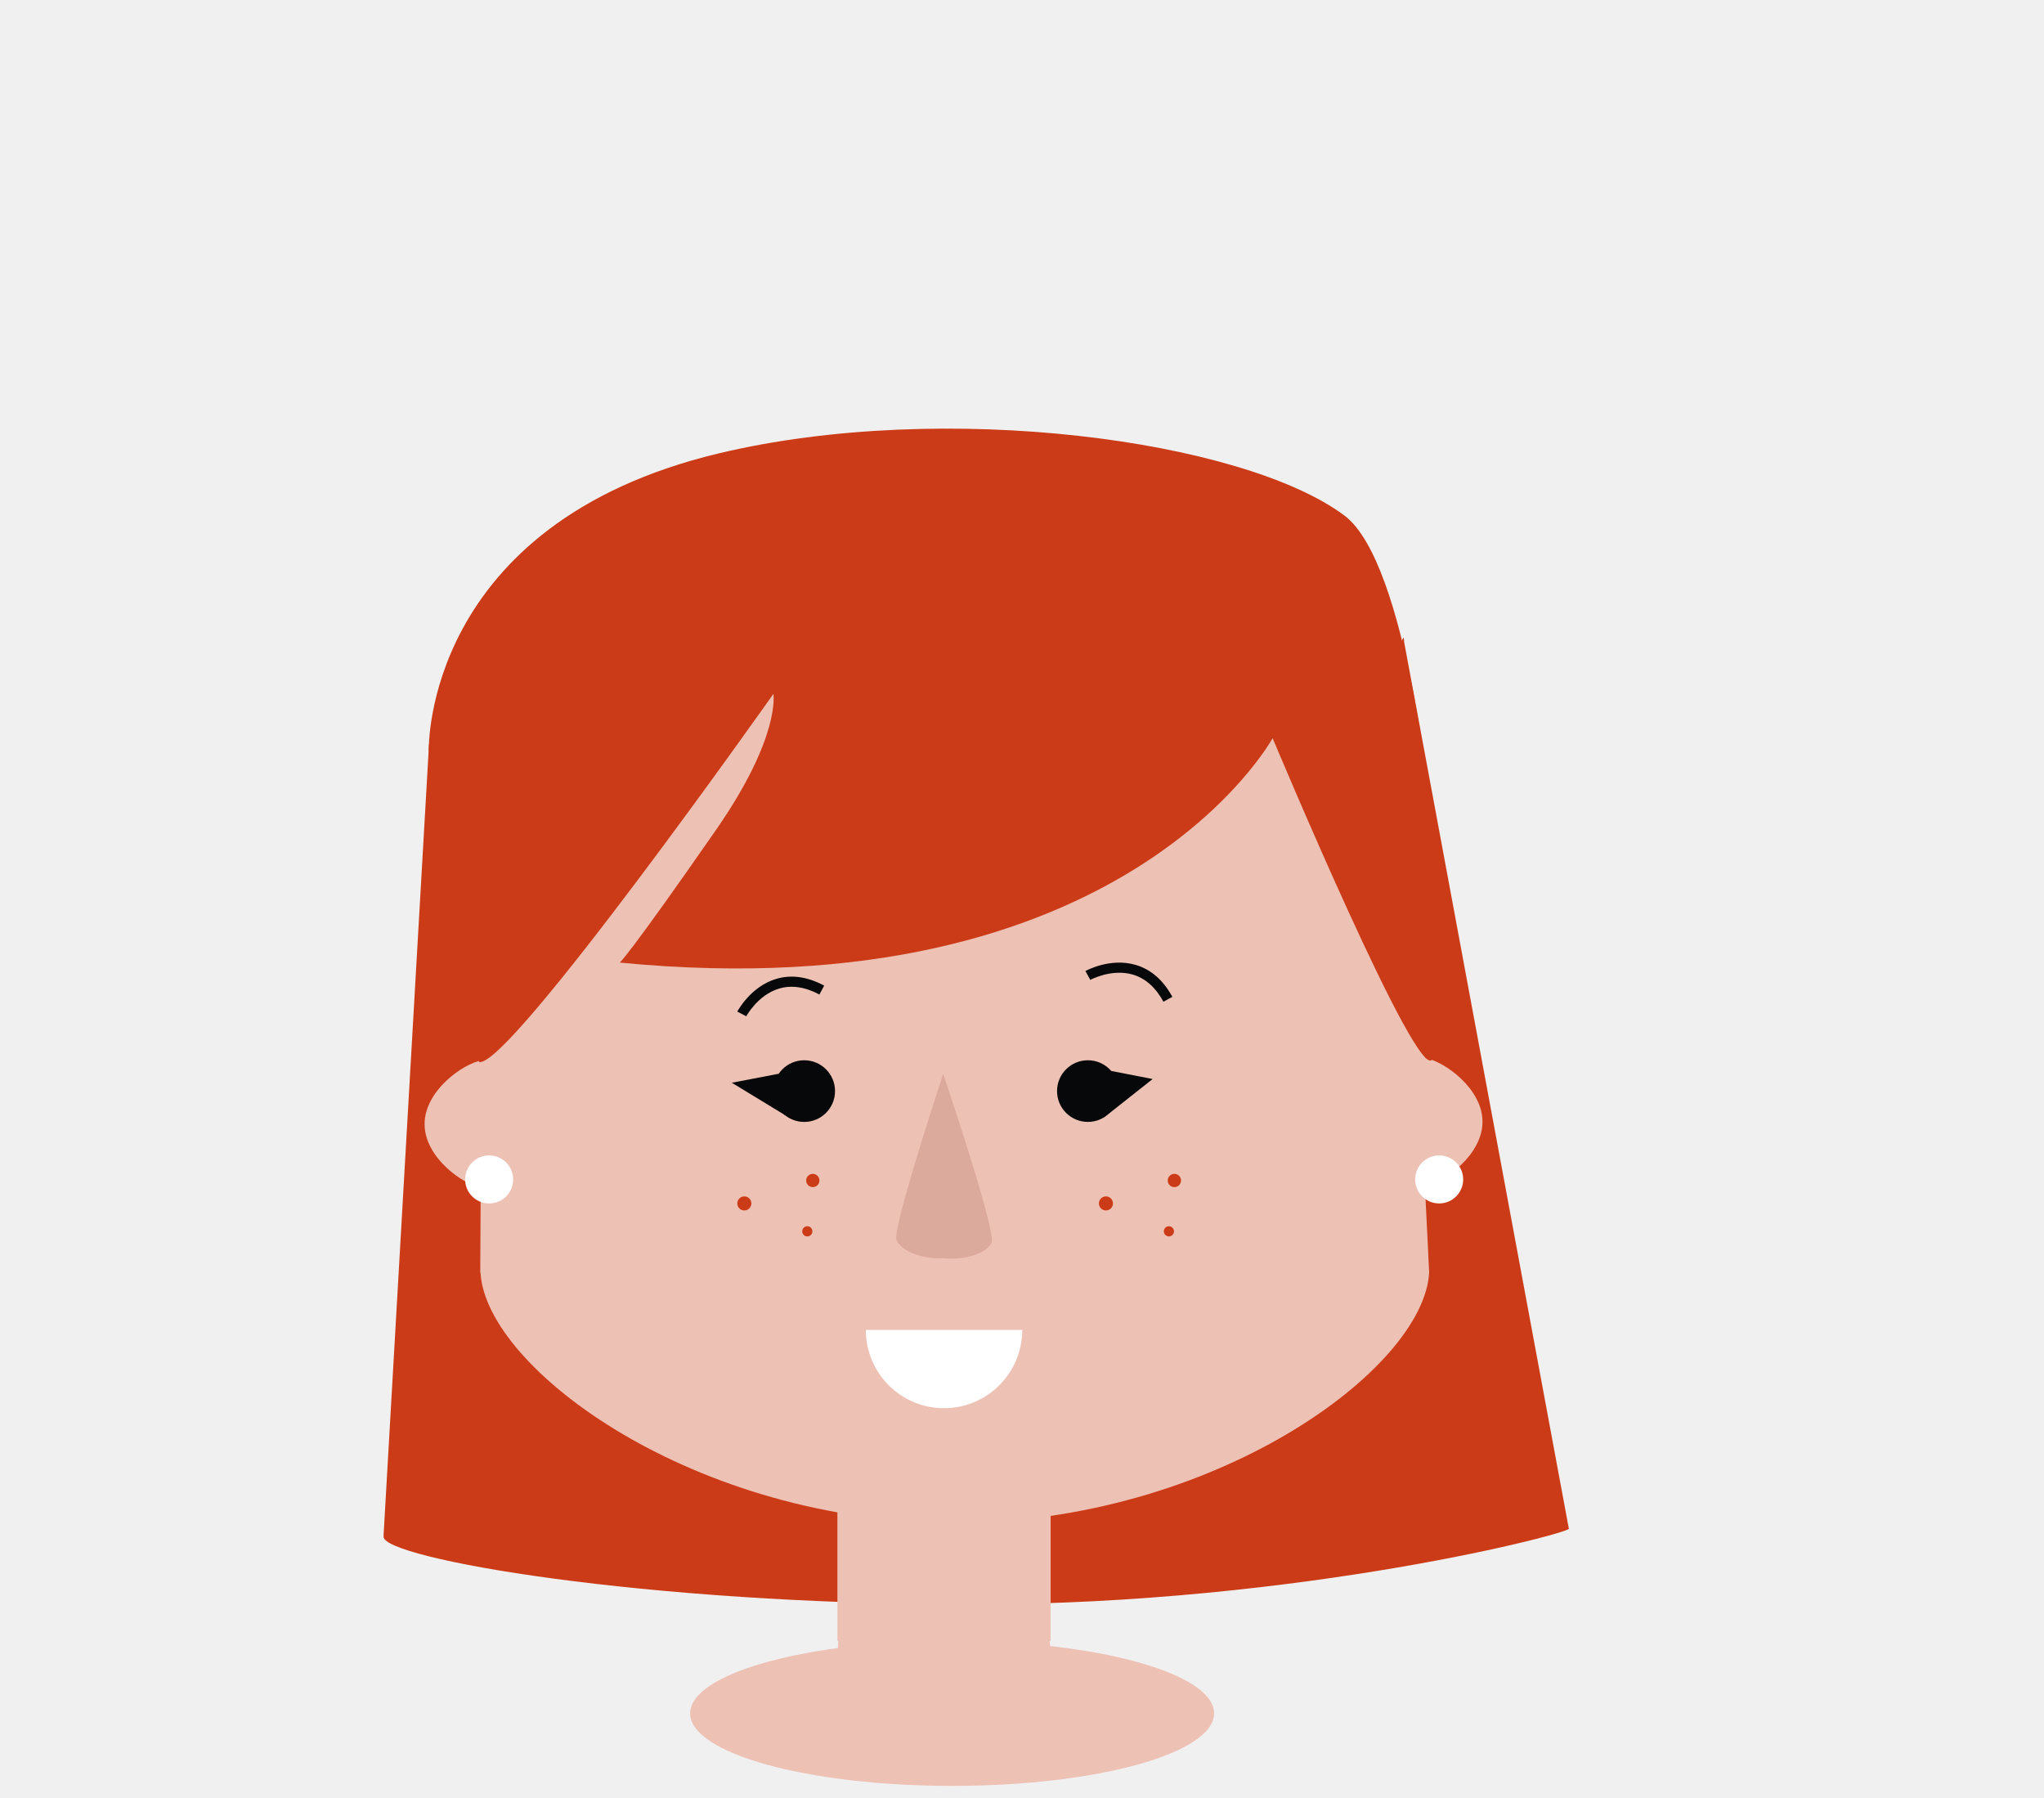
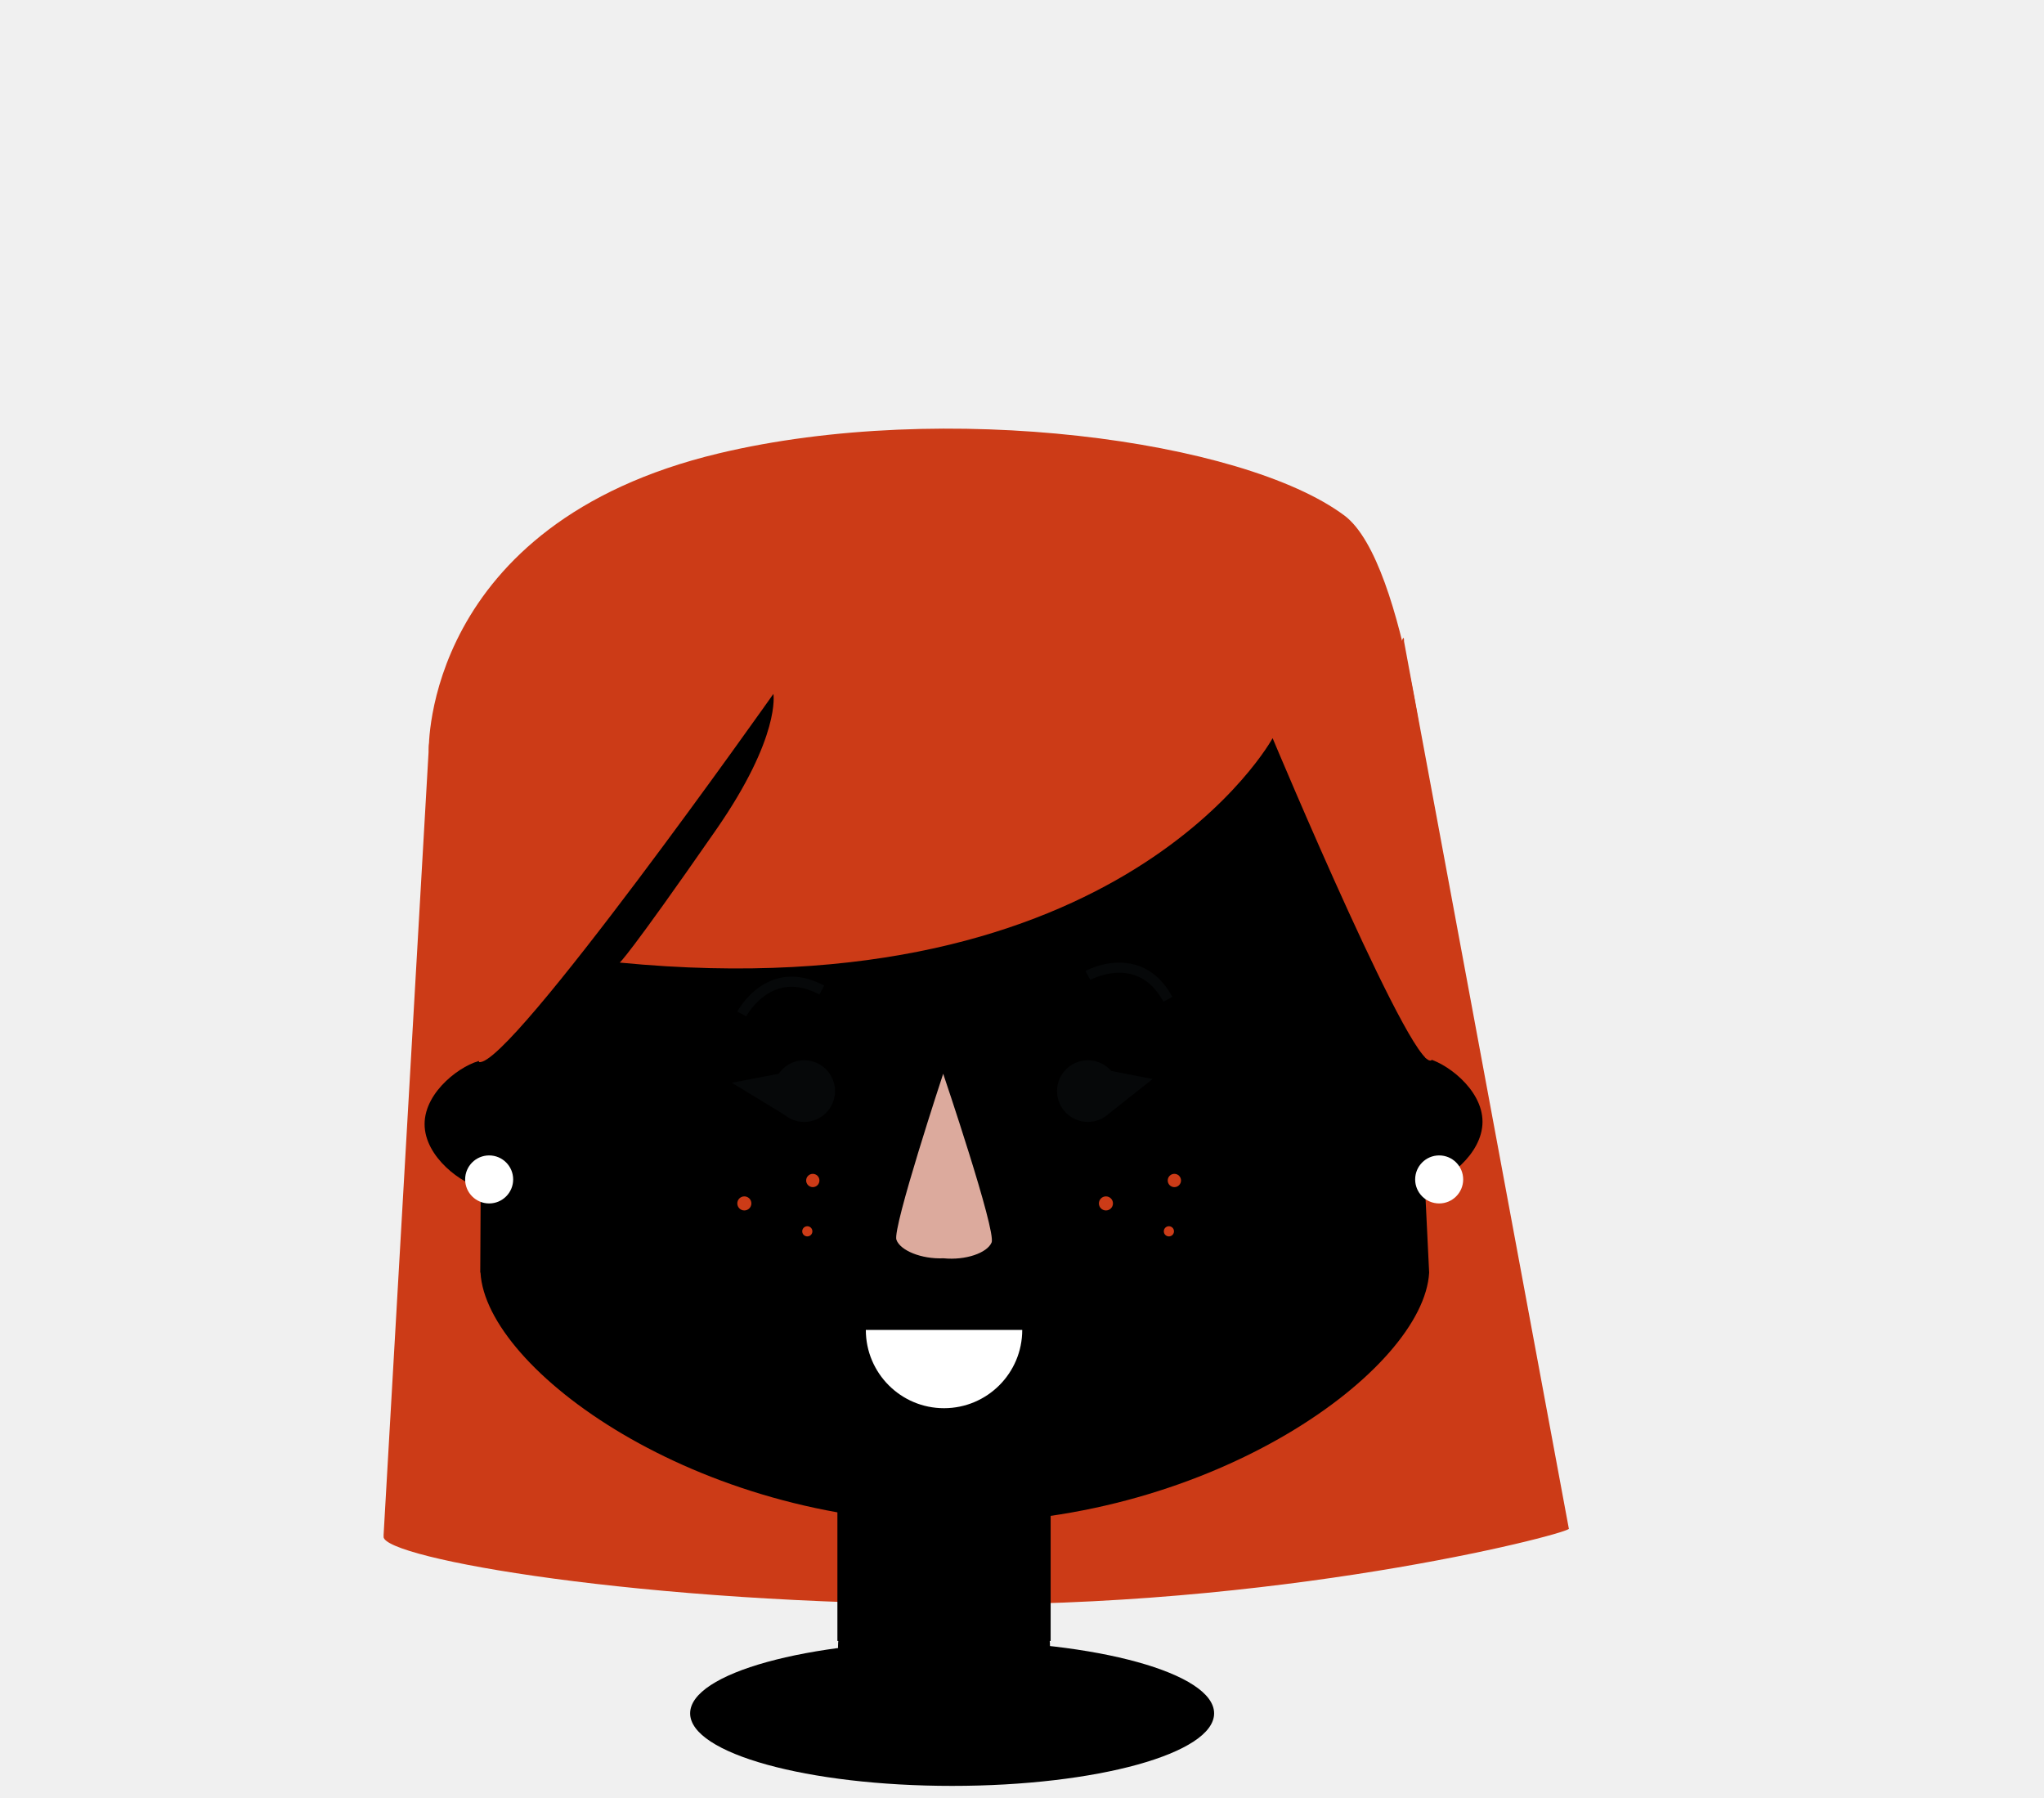
<svg x="0px" y="0px" width="173.998px" height="153.019px" viewBox="0 0 173.998 153.019">
  <path fill="#CC3B17" d="M133.547,130.107l-14.024-75.492c0-2.123-1.609,7.176-4.262,7.176H41.604c-2.649,0-5.102-0.246-5.102,1.877L32.65,130.73c0,0.014,0.015,0.022,0.018,0.036c-0.003,0.015-0.018,0.03-0.018,0.044c0,1.826,21.924,5.759,50.109,5.759C110.942,136.569,134.304,130.334,133.547,130.107z" />
-   <g fill="#EEC1B5">
+   <g class="fill-piel-w">
    <path d="M121.402,73.466c0-17.896-17.984-32.595-40.168-32.595s-40.17,14.798-40.17,32.693c0,0.202-0.182,34.761-0.182,34.761h0.021c0.46,8.251,18.355,21.302,40.378,21.302c22.022,0,39.917-13.051,40.377-21.302l-0.351-7.207C121.309,101.118,121.402,73.669,121.402,73.466z" />
    <path d="M41.033,90.253c-1.649,0.286-4.889,2.609-4.889,5.433s3.24,5.147,4.889,5.432V90.253z" />
    <path d="M121.309,100.92c1.648-0.284,4.891-2.608,4.891-5.433c0-2.822-3.242-5.146-4.891-5.432V100.92z" />
  </g>
  <g fill="#060809">
    <circle cx="68.458" cy="92.876" r="2.625" />
    <circle cx="92.606" cy="92.875" r="2.624" />
    <path d="M99.04,85.267c-0.664-1.219-1.541-1.996-2.609-2.309c-1.811-0.528-3.6,0.442-3.616,0.451l-0.418-0.751c0.086-0.049,2.108-1.153,4.266-0.528c1.302,0.378,2.354,1.292,3.135,2.724L99.04,85.267z" />
  </g>
-   <g fill="#EEC1B5">
+   <g class="fill-piel-w">
    <rect x="71.285" y="123.178" width="18.153" height="16.504" />
    <ellipse cx="80.361" cy="140.143" rx="9.023" ry="6.517" />
  </g>
  <path fill="#FFFFFF" d="M80.359,119.868c3.679,0,6.66-2.984,6.66-6.661H73.705C73.705,116.883,76.683,119.868,80.359,119.868z" />
  <path fill="#DCAA9D" d="M80.29,91.399c0,0-4.339,13.145-3.981,14.135c0.329,0.913,2.128,1.656,4.01,1.574c1.872,0.187,3.711-0.45,4.09-1.342C84.827,104.798,80.29,91.399,80.29,91.399z" />
  <g fill="#060809">
    <polyline points="93.887,91.023 98.119,91.849 94.392,94.796" />
    <polyline points="66.29,91.399 62.298,92.165 66.817,94.916" />
  </g>
  <g fill="#FFFFFF">
    <circle cx="122.511" cy="100.395" r="2.044" />
    <circle cx="41.64" cy="100.395" r="2.044" />
  </g>
  <path fill="#060809" d="M63.528,86.509l-0.765-0.403c0.048-0.084,1.139-2.116,3.284-2.773c1.291-0.395,2.676-0.206,4.112,0.565l-0.407,0.756c-1.227-0.655-2.39-0.823-3.457-0.497C64.491,84.71,63.537,86.491,63.528,86.509z" />
  <g fill="#CC3B17">
    <circle cx="94.144" cy="102.437" r="0.599" />
    <circle cx="99.97" cy="100.485" r="0.566" />
    <circle cx="99.504" cy="104.812" r="0.433" />
    <circle cx="63.363" cy="102.437" r="0.599" />
    <circle cx="69.19" cy="100.485" r="0.565" />
    <circle cx="68.723" cy="104.812" r="0.433" />
    <path d="M114.437,43.877c-8.665-6.454-34.051-9.866-53.231-5.29c-25.17,6.002-24.703,25.241-24.703,25.241l4.279,26.575c2.538,0.571,25.054-31.336,25.054-31.336s0.649,3.604-4.876,11.563c-7.551,10.874-8.206,11.307-8.206,11.307c42.93,4.171,55.579-19.104,55.579-19.104s12.63,30.189,13.626,27.242l-0.094-20.383C121.865,69.692,119.854,47.913,114.437,43.877z" />
  </g>
-   <ellipse fill="#EEC1B5" cx="81.051" cy="145.843" rx="22.302" ry="6.175" />
+   <ellipse class="fill-piel-w" cx="81.051" cy="145.843" rx="22.302" ry="6.175" />
</svg>
